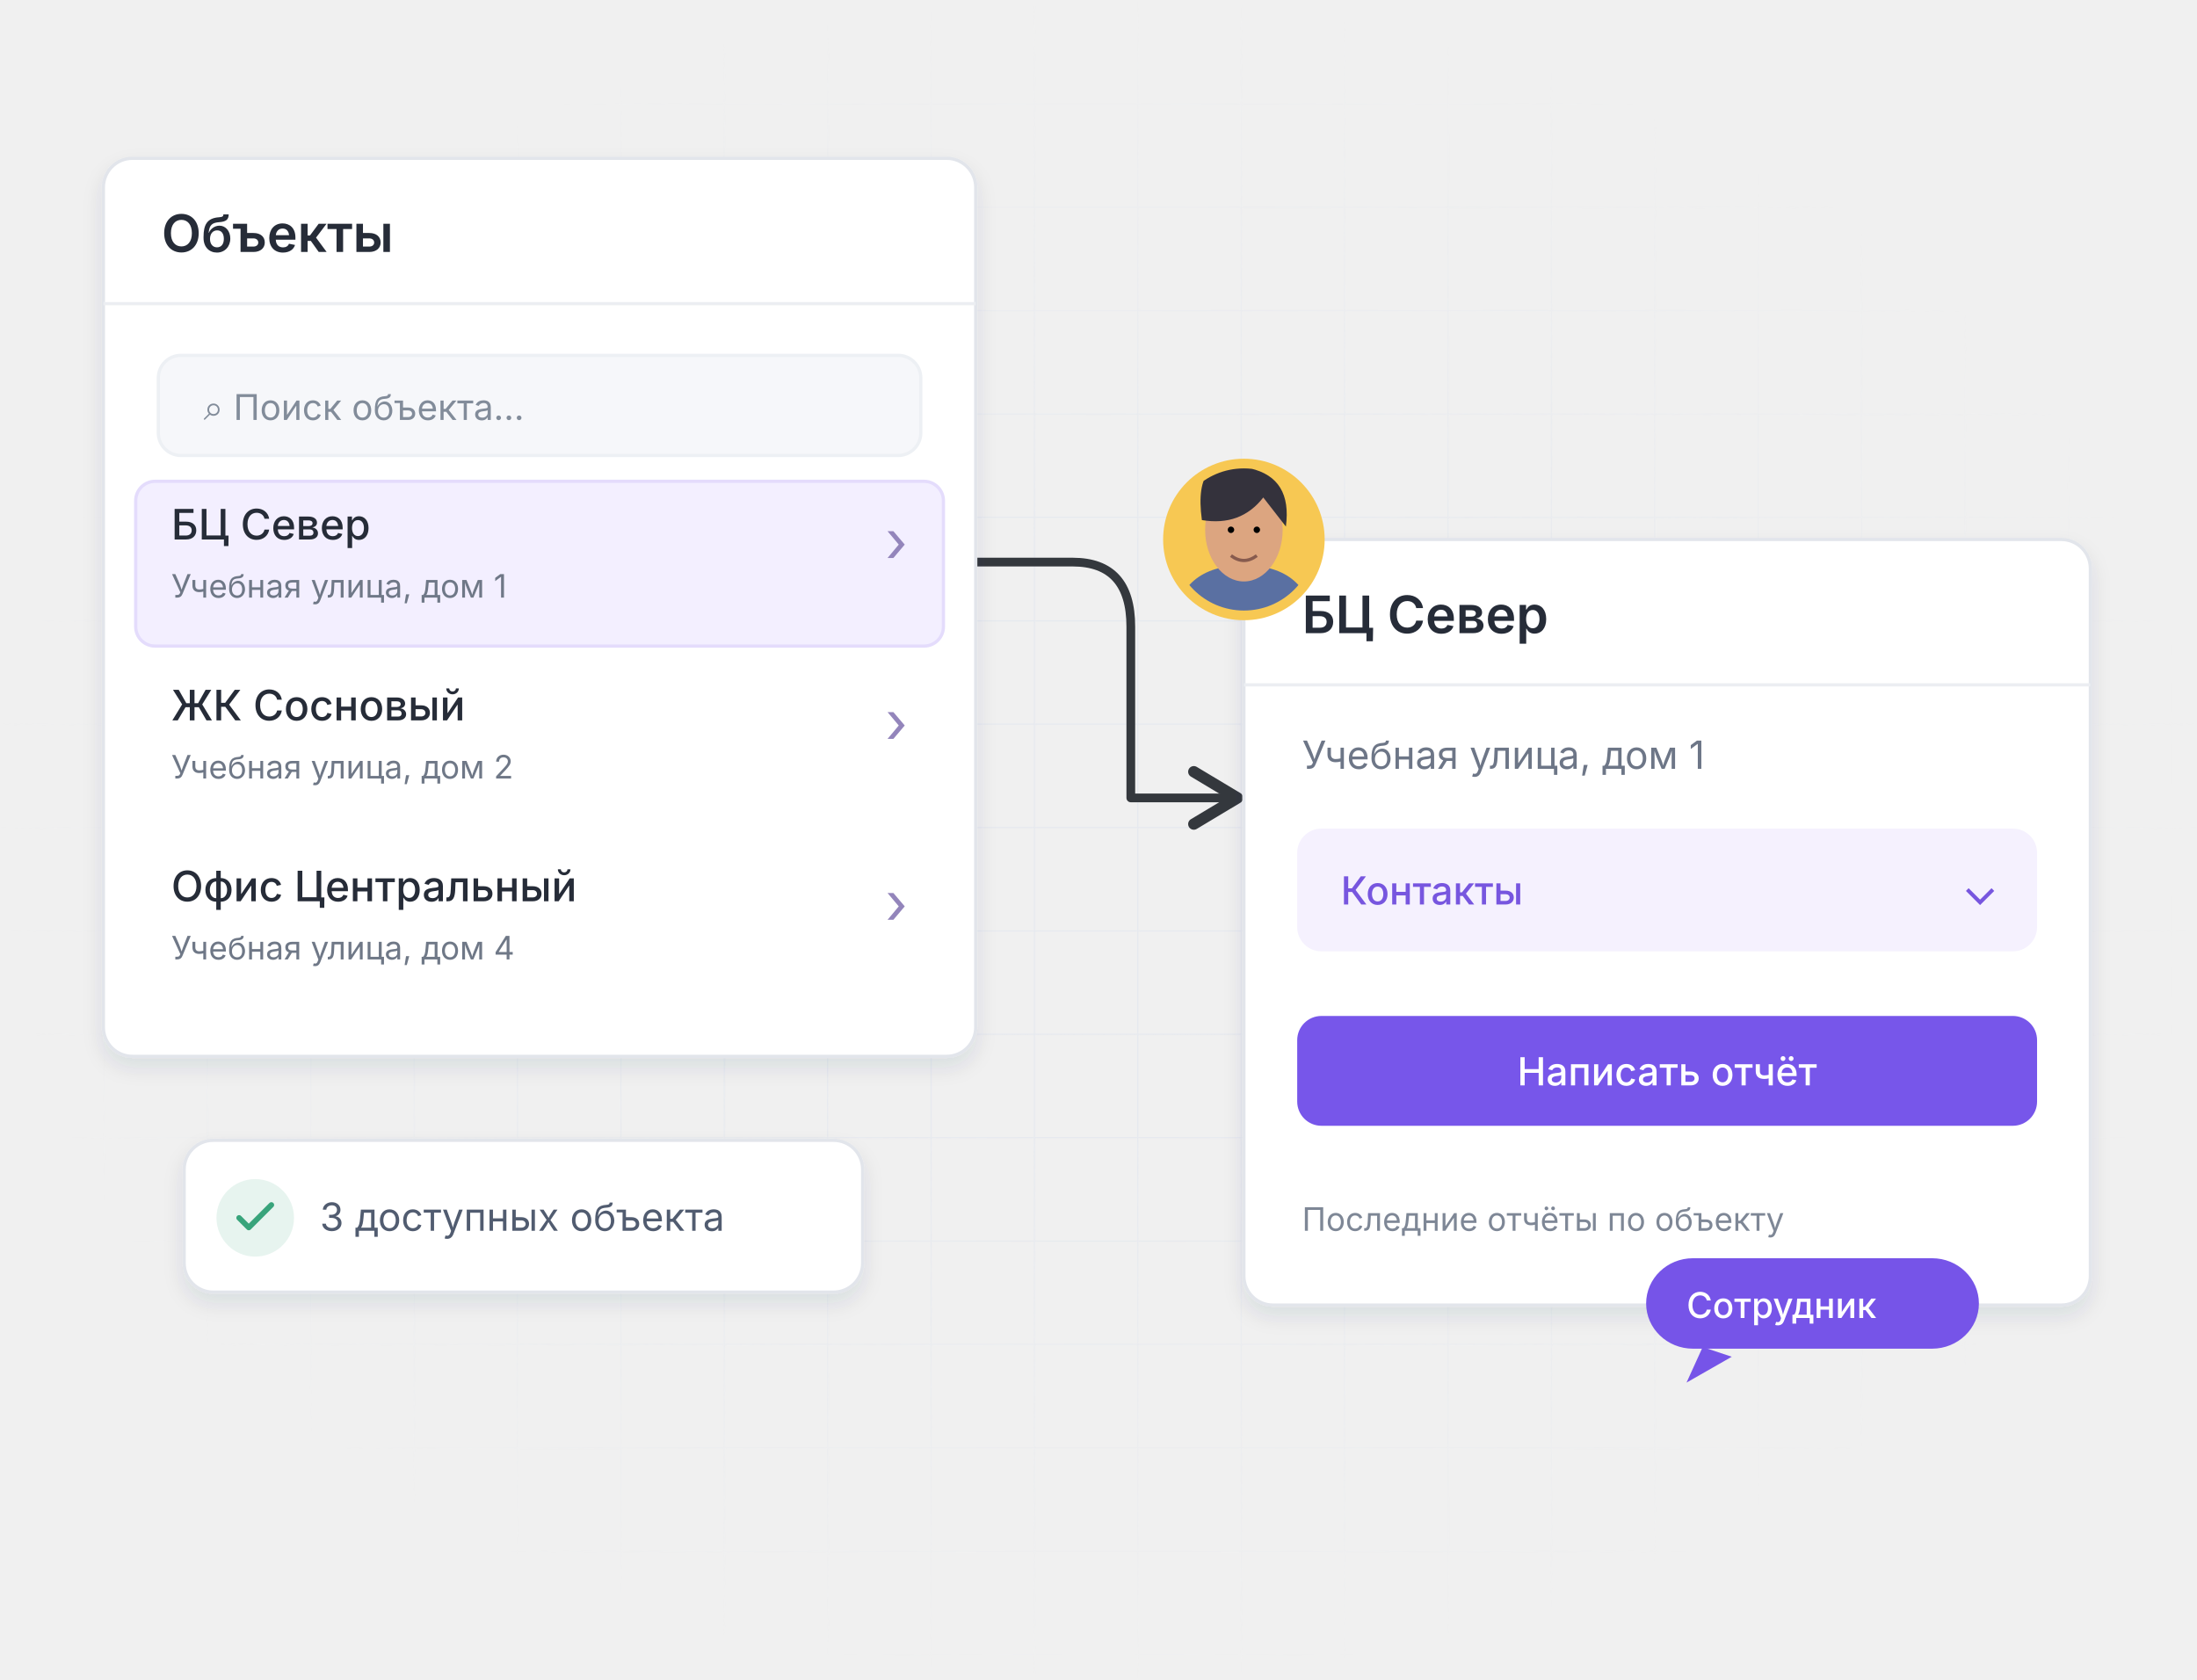
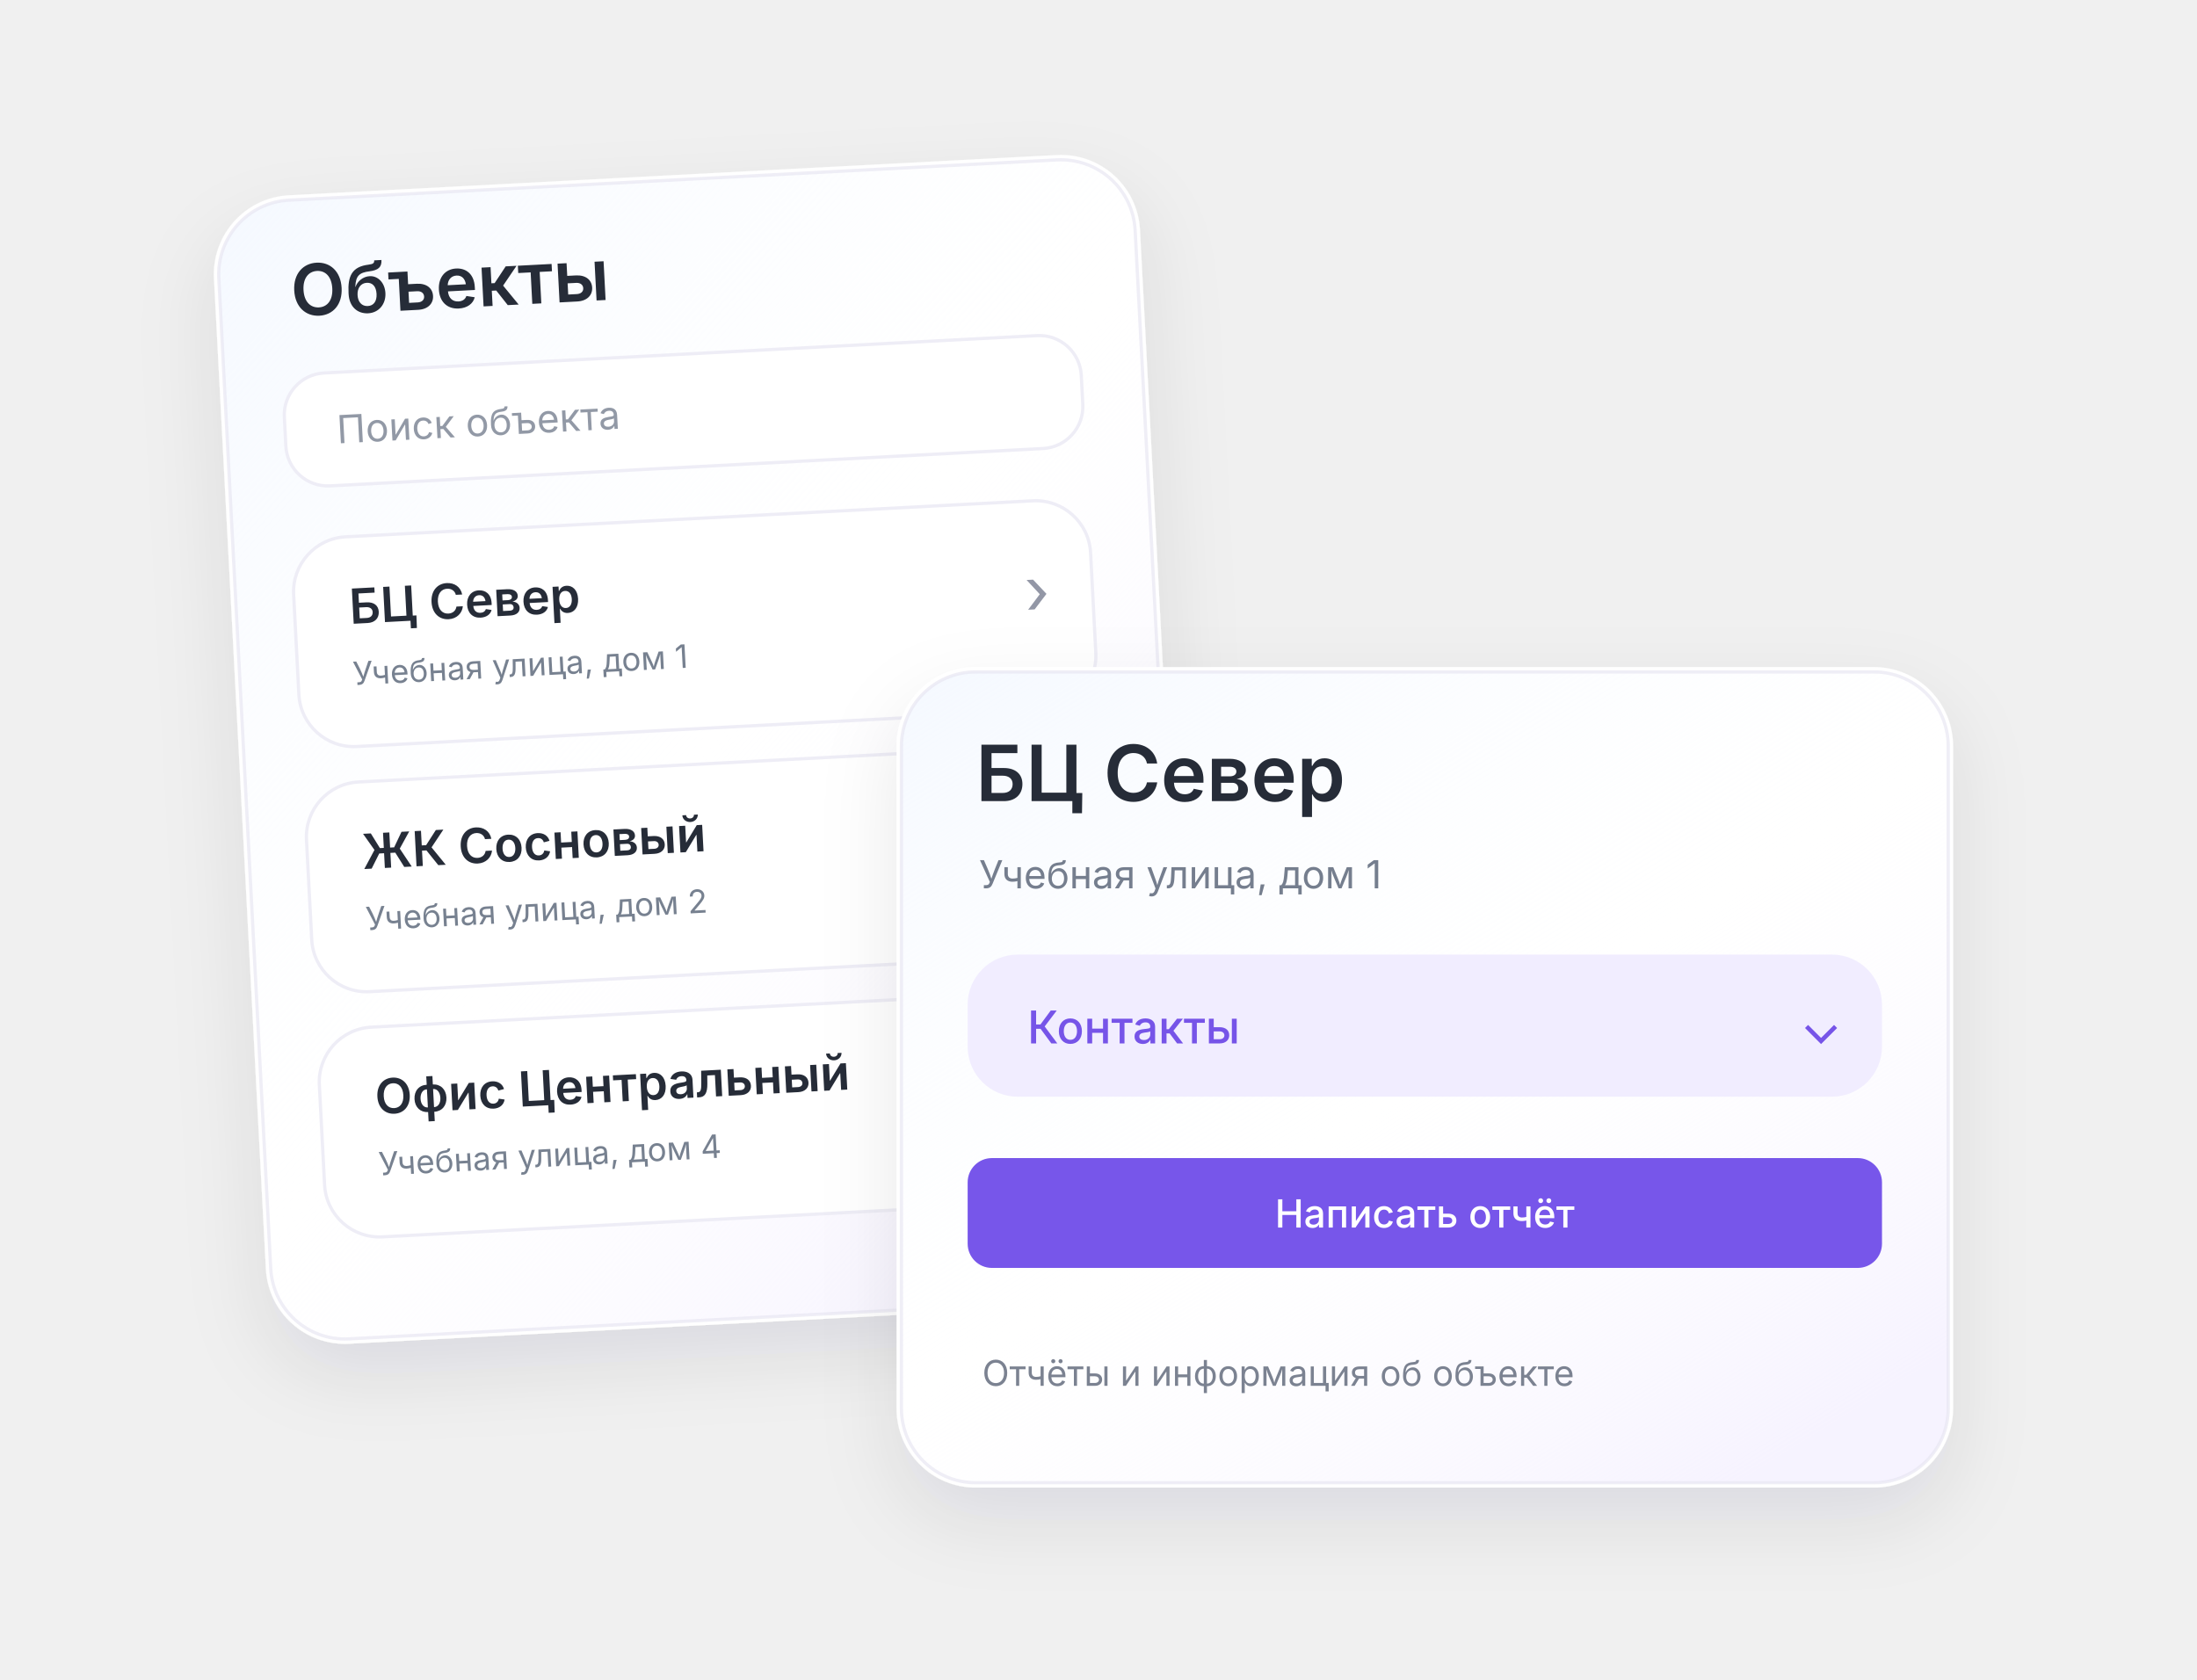
<svg xmlns="http://www.w3.org/2000/svg" width="680" height="520" viewBox="0 0 680 520">
  <defs>
+     <linearGradient id="glass" x2=".8" y2="1">
+       <stop stop-color="#f2f7ff" stop-opacity=".8" />
+       <stop offset=".55" stop-color="#fff" stop-opacity=".25" />
+       <stop offset="1" stop-color="#f4f0ff" stop-opacity=".8" />
+     </linearGradient>
    <filter id="shadow" x="-30%" y="-30%" width="170%" height="180%">
-       <feDropShadow dx="0" dy="3" stdDeviation="3" flood-color="#152c48" flood-opacity=".10" />
+       <feDropShadow dx="0" dy="10" stdDeviation="12" flood-color="#152c48" flood-opacity=".09" />
    </filter>
    <pattern id="grid" width="32" height="32" patternUnits="userSpaceOnUse">
      <path d="M32 0H0V32" fill="none" stroke="#e6e9ef" stroke-width=".7" />
    </pattern>
    <radialGradient id="fade">
      <stop offset=".35" stop-color="white" />
      <stop offset="1" stop-color="black" />
    </radialGradient>
    <mask id="mask">
      <rect width="680" height="520" fill="url(#fade)" />
    </mask>
    <marker id="arrow" markerWidth="8" markerHeight="8" refX="6" refY="4" orient="auto">
      <path d="m1 1 5 3-5 3" fill="none" stroke="#34383d" stroke-width="1.3" stroke-linecap="round" stroke-linejoin="round" />
    </marker>
  </defs>
-   <rect width="680" height="520" fill="url(#grid)" mask="url(#mask)" />
  <g font-family="Inter,Arial,sans-serif">
-     <path d="M300 174H332Q350 174 350 194V247H383" fill="none" stroke="#34383d" stroke-width="2.7" stroke-linecap="round" stroke-linejoin="round" marker-end="url(#arrow)" />
-     <rect x="32" y="49" width="270" height="278" rx="9" fill="#fff" stroke="#e2e5eb" filter="url(#shadow)" />
-     <text x="50" y="78" font-size="16" fill="#262c38" font-weight="600">Объекты</text>
-     <path d="M32 94H302" stroke="#eceef2" />
-     <rect x="49" y="110" width="236" height="31" rx="7" fill="#f6f7fa" stroke="#edf0f4" />
-     <text x="63" y="130" font-size="11" fill="#828c9a" font-weight="400">⌕  Поиск объекта...</text>
-     <rect x="42" y="149" width="250" height="51" rx="6" fill="#f3efff" stroke="#e4dcfc" />
-     <text x="53" y="167" font-size="13" fill="#262c38" font-weight="500">БЦ Север</text>
-     <text x="53" y="185" font-size="10" fill="#6f7887" font-weight="400">Учебная улица, дом 1</text>
-     <text x="274" y="174" font-size="18" fill="#9385bb" font-weight="400">›</text>
-     <text x="53" y="223" font-size="13" fill="#262c38" font-weight="500">ЖК Сосновый</text>
-     <text x="53" y="241" font-size="10" fill="#6f7887" font-weight="400">Учебная улица, дом 2</text>
-     <text x="274" y="230" font-size="18" fill="#9385bb" font-weight="400">›</text>
-     <text x="53" y="279" font-size="13" fill="#262c38" font-weight="500">Офис Центральный</text>
-     <text x="53" y="297" font-size="10" fill="#6f7887" font-weight="400">Учебная улица, дом 4</text>
-     <text x="274" y="286" font-size="18" fill="#9385bb" font-weight="400">›</text>
-     <rect x="385" y="167" width="262" height="237" rx="9" fill="#fff" stroke="#e2e5eb" filter="url(#shadow)" />
-     <text x="403" y="196" font-size="16" fill="#262c38" font-weight="600">БЦ Север</text>
-     <path d="M385 212H647" stroke="#eceef2" />
-     <text x="403" y="238" font-size="12" fill="#6d7687" font-weight="400">Учебная улица, дом 1</text>
-     <rect x="402" y="257" width="228" height="37" rx="7" fill="#f5f1fe" stroke="#f5f1fe" />
-     <text x="415" y="280" font-size="12" fill="#7756df" font-weight="500">Контакты</text>
-     <text x="607" y="280" font-size="15" fill="#7756df" font-weight="400">⌄</text>
-     <rect x="402" y="315" width="228" height="33" rx="7" fill="#7756ea" stroke="#7756ea" />
-     <text text-anchor="middle" x="516.0" y="336" font-size="12" fill="white" font-weight="500">Написать отчёт</text>
-     <text x="403" y="381" font-size="10" fill="#7e8796" font-weight="400">Последние отчёты по объекту</text>
-     <g transform="translate(385 167)">
-       <circle r="25" fill="#f7c853" />
-       <clipPath id="avatar">
-         <circle r="22" />
-       </clipPath>
-       <g clip-path="url(#avatar)">
-         <path d="M-22 27Q-20 8 0 8Q20 8 22 27" fill="#5a70a2" />
-         <ellipse cy="-3" rx="12" ry="16" fill="#dca580" />
-         <path d="M-13-6q-3-22 15-16 13 3 11 18L6-13q-7 9-19 7" fill="#34323c" />
-         <path d="M-4 5q4 3 8 0" stroke="#875b4e" fill="none" />
-         <circle cx="-4" cy="-3" r="1" />
-         <circle cx="4" cy="-3" r="1" />
-       </g>
+     <g transform="rotate(-3 227 240)">
+       <rect x="75" y="54" width="286" height="355" rx="24" fill="#ffffff" stroke="#ffffff" filter="url(#shadow)" />
+       <rect x="76" y="55" width="284" height="353" rx="23" fill="url(#glass)" stroke="#e6e5f1" stroke-opacity=".65" />
+       <text x="98" y="91" font-size="22" fill="#262c38" font-weight="600">Объекты</text>
+       <rect x="94" y="109" width="247" height="35" rx="13" fill="#fff" stroke="#eeedf6" />
+       <text x="110" y="131" font-size="12" fill="#9299a6" font-weight="400">Поиск объекта</text>
+       <rect x="94" y="160" width="247" height="65" rx="17" fill="#fff" stroke="#eeedf6" />
+       <text x="111" y="187" font-size="15" fill="#262c38" font-weight="600">БЦ Север</text>
+       <text x="111" y="206" font-size="10" fill="#778190" font-weight="400">Учебная улица, дом 1</text>
+       <text x="320" y="195" font-size="20" fill="#9397a6" font-weight="400">›</text>
+       <rect x="94" y="236" width="247" height="65" rx="17" fill="#fff" stroke="#eeedf6" />
+       <text x="111" y="263" font-size="15" fill="#262c38" font-weight="600">ЖК Сосновый</text>
+       <text x="111" y="282" font-size="10" fill="#778190" font-weight="400">Учебная улица, дом 2</text>
+       <text x="320" y="271" font-size="20" fill="#9397a6" font-weight="400">›</text>
+       <rect x="94" y="312" width="247" height="65" rx="17" fill="#fff" stroke="#eeedf6" />
+       <text x="111" y="339" font-size="15" fill="#262c38" font-weight="600">Офис Центральный</text>
+       <text x="111" y="358" font-size="10" fill="#778190" font-weight="400">Учебная улица, дом 4</text>
+       <text x="320" y="347" font-size="20" fill="#9397a6" font-weight="400">›</text>
    </g>
-     <rect x="510" y="390" width="102" height="27" rx="14" fill="#7654e8" stroke="#7654e8" />
-     <text x="522" y="408" font-size="11" fill="white" font-weight="500">Сотрудник</text>
-     <path d="M527 417l-5 11 14-8" fill="#7654e8" />
-     <rect x="57" y="353" width="210" height="47" rx="9" fill="#fff" stroke="#e2e5eb" filter="url(#shadow)" />
-     <circle cx="79" cy="377" r="12" fill="#38a47b" fill-opacity=".12" />
-     <path d="m74 377 3 3 7-7" stroke="#38a47b" stroke-width="1.7" fill="none" stroke-linecap="round" stroke-linejoin="round" />
-     <text x="99" y="381" font-size="12" fill="#515c70" font-weight="400">3 доступных объекта</text>
+     <rect x="278" y="207" width="326" height="253" rx="24" fill="#ffffff" stroke="#ffffff" filter="url(#shadow)" />
+     <rect x="279" y="208" width="324" height="251" rx="23" fill="url(#glass)" stroke="#e6e5f1" stroke-opacity=".65" />
+     <text x="302" y="248" font-size="24" fill="#262c38" font-weight="600">БЦ Север</text>
+     <text x="303" y="275" font-size="12" fill="#757e8e" font-weight="400">Учебная улица, дом 1</text>
+     <rect x="300" y="296" width="282" height="43" rx="15" fill="#f1edff" stroke="#f1edff" />
+     <text x="318" y="323" font-size="14" fill="#7654e8" font-weight="500">Контакты</text>
+     <text x="557" y="323" font-size="17" fill="#7654e8" font-weight="400">⌄</text>
+     <rect x="300" y="359" width="282" height="33" rx="7" fill="#7756ea" stroke="#7756ea" />
+     <text text-anchor="middle" x="441.0" y="380" font-size="12" fill="white" font-weight="500">Написать отчёт</text>
+     <text x="304" y="429" font-size="11" fill="#7b8291" font-weight="400">Отчёты и информация об объекте</text>
  </g>
</svg>
